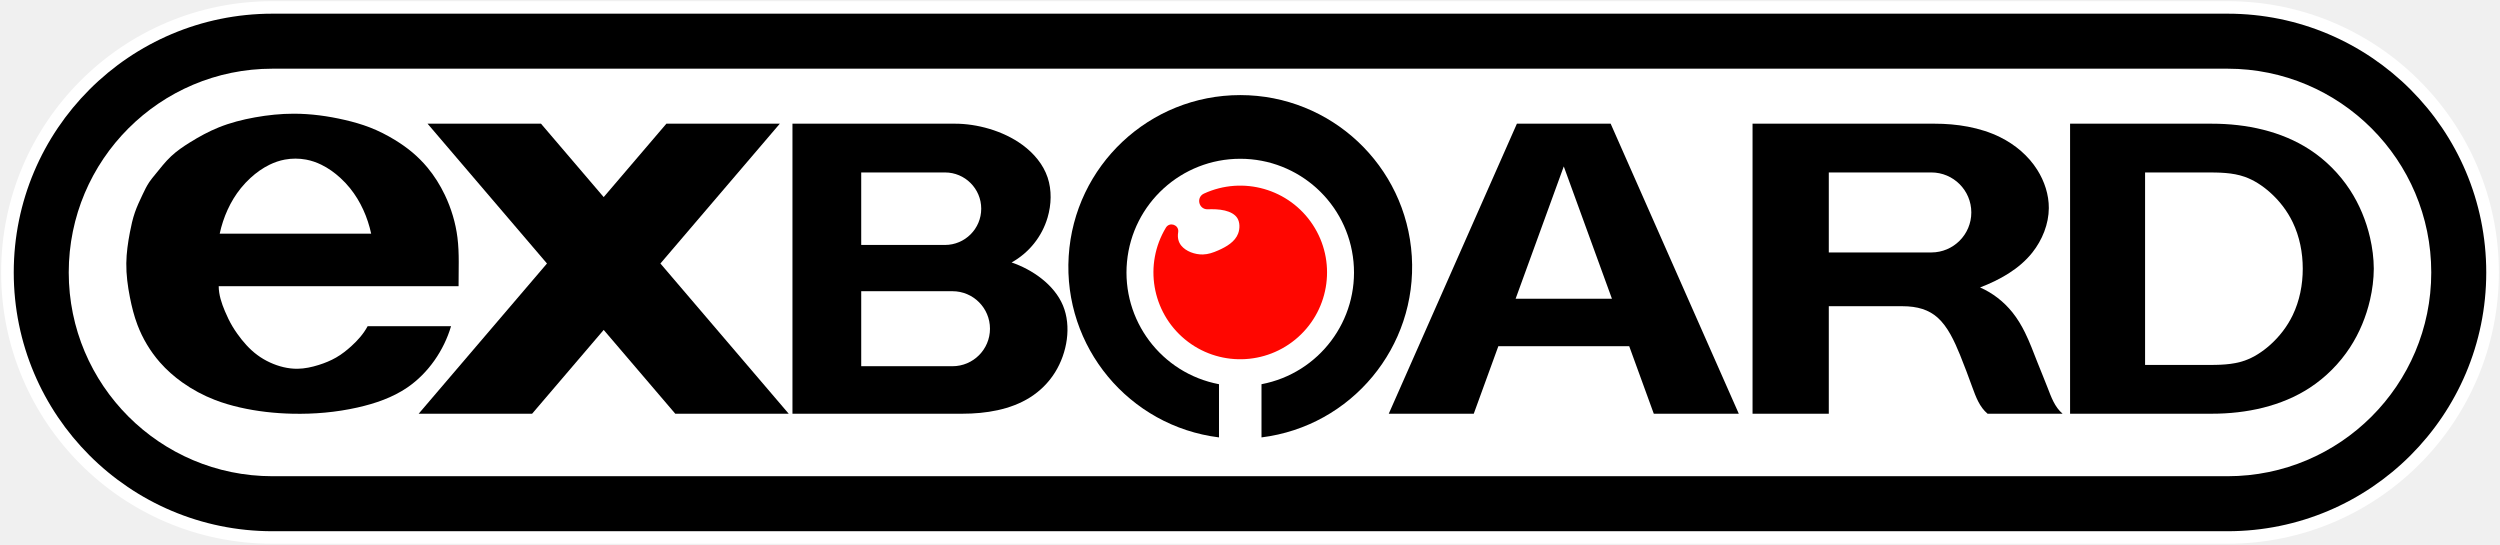
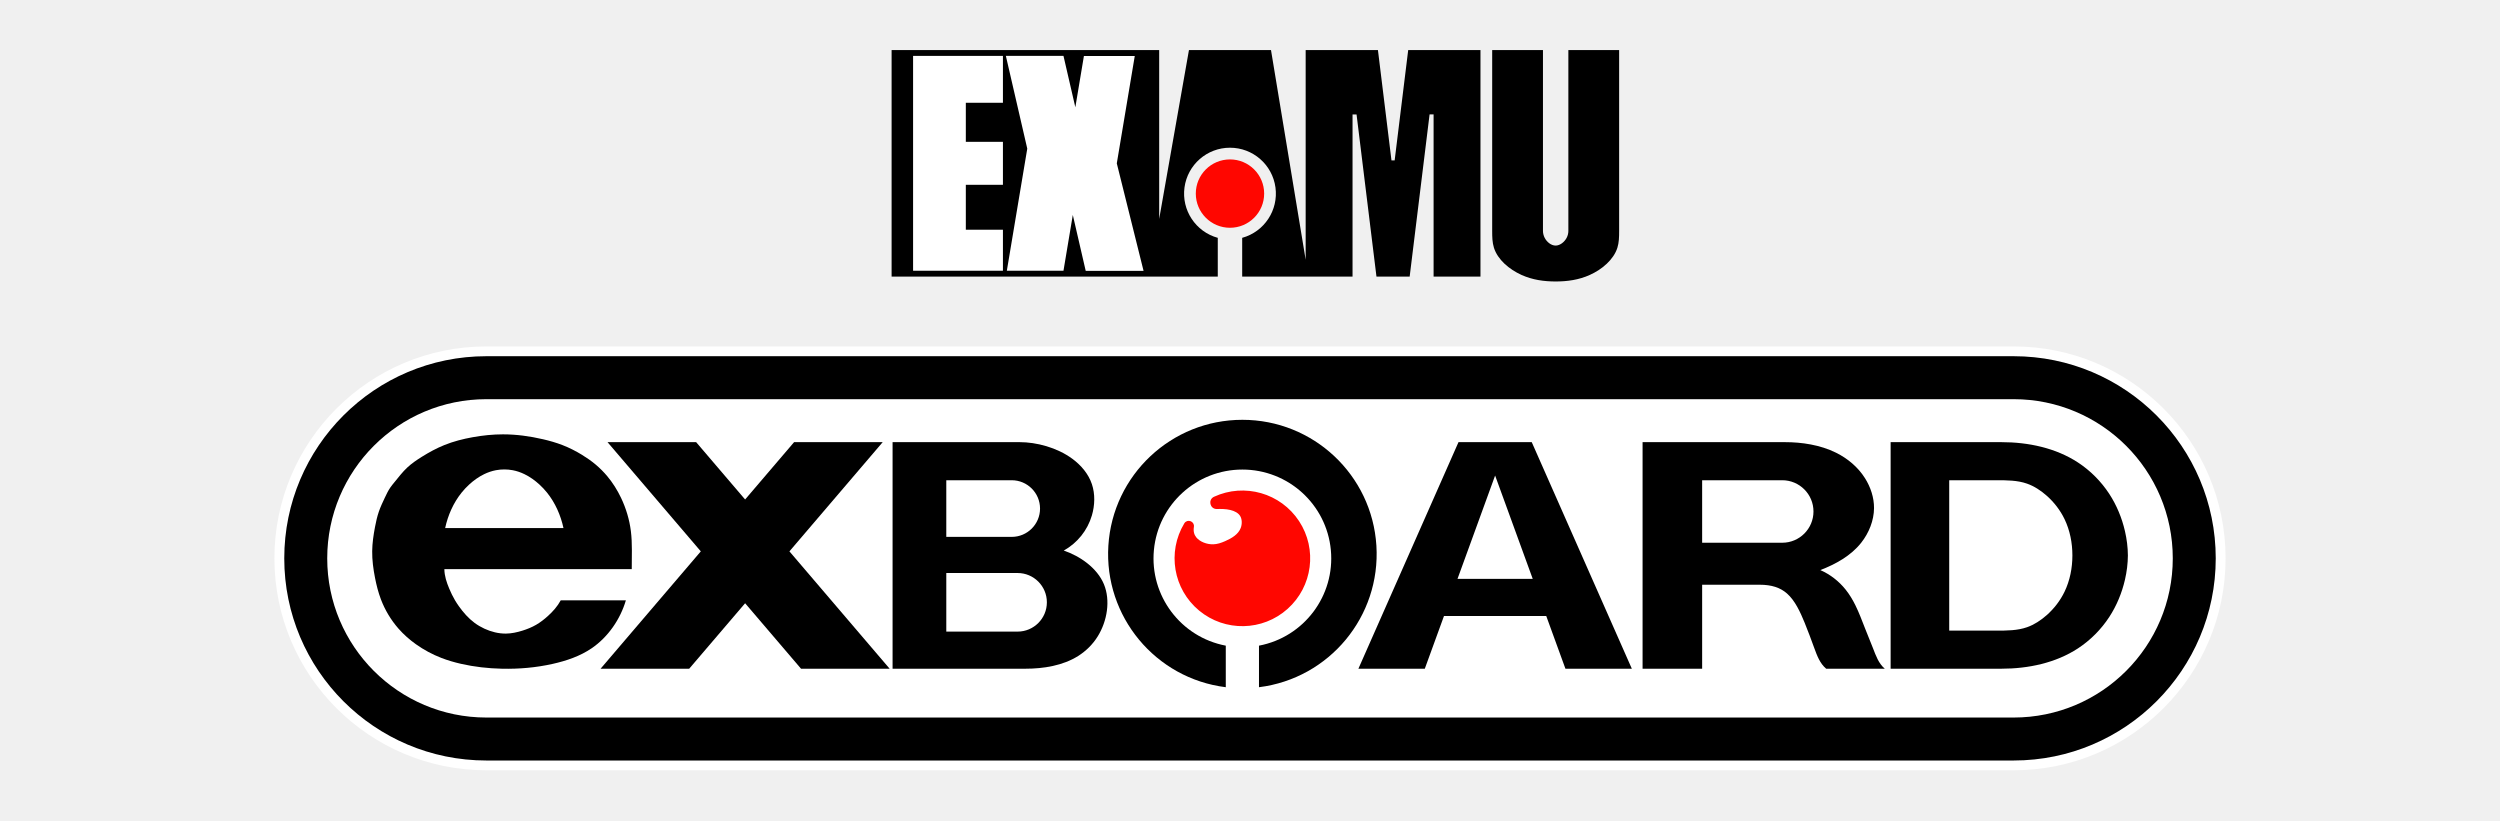
- <svg xmlns="http://www.w3.org/2000/svg" width="999.911mm" height="217.945mm" viewBox="0 0 999.911 217.945" version="1.1" id="svg1" xml:space="preserve">
+ <svg xmlns="http://www.w3.org/2000/svg" width="1280mm" height="420mm" viewBox="0 0 1280 420" version="1.1" id="svg1" xml:space="preserve">
  <defs id="defs1">
    <marker id="DistanceX" orient="auto" refX="0" refY="0" style="overflow:visible">
      <path d="M 3,-3 -3,3 M 0,-5 V 5" style="stroke:#000000;stroke-width:0.5" id="path1" />
    </marker>
    <pattern id="Hatch" patternUnits="userSpaceOnUse" width="8" height="8" x="0" y="0">
      <path d="M8 4 l-4,4" stroke="#000000" stroke-width="0.25" linecap="square" id="path2" />
      <path d="M6 2 l-4,4" stroke="#000000" stroke-width="0.25" linecap="square" id="path3" />
      <path d="M4 0 l-4,4" stroke="#000000" stroke-width="0.25" linecap="square" id="path4" />
    </pattern>
    <symbol id="*Model_Space" />
    <symbol id="*Paper_Space" />
    <symbol id="*Paper_Space0" />
+     <marker id="DistanceX-0" orient="auto" refX="0" refY="0" style="overflow:visible">
+       <path d="M 3,-3 -3,3 M 0,-5 V 5" style="stroke:#000000;stroke-width:0.5" id="path1-9" />
+     </marker>
+     <pattern id="Hatch-4" patternUnits="userSpaceOnUse" width="8" height="8" x="0" y="0">
+       <path d="M8 4 l-4,4" stroke="#000000" stroke-width="0.25" linecap="square" id="path2-8" />
+       <path d="M6 2 l-4,4" stroke="#000000" stroke-width="0.25" linecap="square" id="path3-8" />
+       <path d="M4 0 l-4,4" stroke="#000000" stroke-width="0.25" linecap="square" id="path4-2" />
+     </pattern>
+     <symbol id="*Model_Space-4" />
+     <symbol id="*Paper_Space-5" />
+     <symbol id="*Paper_Space0-5" />
  </defs>
-   <path id="path12" style="display:inline;fill:#ffffff;fill-opacity:1;stroke:none;stroke-width:0.945;stroke-linecap:round" d="M 999.455,108.972 C 999.455,49.05 950.878,0.472 890.956,0.472 H 108.955 C 49.032,0.472 0.455,49.05 0.455,108.972 c 0,59.923 48.577,108.5 108.5,108.5 h 782 c 59.923,-4e-5 108.5,-48.577 108.5,-108.5 z" />
-   <path id="path8" style="display:inline;fill:#000000;fill-opacity:1;stroke:none;stroke-width:0.945;stroke-linecap:round" d="M 108.955,212.472 C 51.81,212.449 5.498,166.117 5.498,108.972 5.498,51.828 51.81,5.496 108.955,5.472 h 782 c 57.145,0.023 103.458,46.355 103.458,103.5 0,57.145 -46.313,103.477 -103.458,103.5 z" />
-   <path id="path16" style="display:inline;fill:#ffffff;fill-opacity:1;stroke:none;stroke-width:0.945;stroke-linecap:round" d="m 972.417,108.972 c 0,-44.996 -36.465,-81.479 -81.462,-81.5 l -782,-10e-7 c -44.996,0.021 -81.462,36.504 -81.462,81.5 0,44.996 36.465,81.479 81.462,81.5 h 782 c 44.996,-0.021 81.462,-36.503 81.462,-81.5 z" />
-   <g id="g6">
-     <path id="path23" style="display:inline;fill:#000000;stroke:none;stroke-width:0.945;stroke-linecap:round;fill-opacity:1" d="m 140.014,75.287 c -1.184,-1.468 -2.48,-2.845 -3.875,-4.123 -2.291,-2.1 -4.849,-3.936 -7.637,-5.292 -1.92,-0.934 -3.948,-1.64 -6.064,-2.037 -1.42,-0.266 -2.878,-0.394 -4.274,-0.394 -1.396,0 -2.854,0.127 -4.274,0.394 -2.116,0.397 -4.144,1.104 -6.064,2.037 -2.788,1.356 -5.347,3.192 -7.637,5.292 -1.395,1.279 -2.69,2.655 -3.875,4.123 -4.224,5.237 -7.031,11.639 -8.445,18.185 h 60.589 c -1.414,-6.546 -4.22,-12.948 -8.445,-18.185 z M 137.929,47.974 c 3.402,0.791 6.761,1.742 10.007,3 3.484,1.35 6.837,3.055 10.031,5.011 2.444,1.497 4.796,3.14 6.986,4.983 2.16,1.818 4.163,3.829 5.972,5.999 2.791,3.347 5.12,7.072 7.004,11.02 2.559,5.363 4.295,11.139 5.033,17.009 0.811,6.451 0.418,13.016 0.452,19.479 H 87.473 c 0.03,3.498 1.147,6.802 2.489,9.996 0.869,2.067 1.832,4.087 2.971,6.004 0.609,1.025 1.268,2.02 1.961,2.998 2.263,3.19 4.89,6.189 8.015,8.51 1.575,1.17 3.277,2.168 5.076,2.997 3.452,1.59 7.26,2.557 11.03,2.511 2.86,-0.035 5.698,-0.653 8.447,-1.516 2.438,-0.765 4.805,-1.722 6.999,-2.991 2.171,-1.256 4.172,-2.817 6.036,-4.509 2.563,-2.327 4.867,-4.9 6.545,-8 h 33.36 c -2.857,9.666 -9.073,18.745 -17.447,24.485 -5.92,4.058 -12.92,6.448 -20.003,8.036 -8.587,1.926 -17.297,2.676 -26.017,2.479 -7.057,-0.159 -14.121,-0.939 -21.002,-2.516 -3.39,-0.777 -6.736,-1.749 -9.98,-3.004 -4.606,-1.782 -9.006,-4.137 -13.034,-7.005 -3.274,-2.331 -6.303,-5.002 -8.956,-8.025 -3.86,-4.397 -6.928,-9.54 -8.995,-15.001 -1.347,-3.559 -2.27,-7.253 -3.006,-10.996 -0.885,-4.502 -1.5,-9.074 -1.443,-13.635 0.051,-4.13 0.652,-8.249 1.429,-12.334 0.518,-2.721 1.113,-5.425 2.014,-8.022 0.829,-2.39 1.917,-4.688 3.007,-6.993 0.841,-1.779 1.683,-3.562 2.782,-5.174 0.672,-0.985 1.441,-1.907 2.201,-2.838 2.092,-2.565 4.112,-5.205 6.508,-7.449 2.259,-2.116 4.853,-3.879 7.507,-5.531 3.693,-2.298 7.503,-4.38 11.506,-5.996 4.637,-1.872 9.534,-3.119 14.483,-4.01 5.142,-0.926 10.341,-1.469 15.544,-1.469 6.859,-5.29e-4 13.727,0.941 20.429,2.5 z" />
-     <path id="path35" style="display:inline;fill:#000000;stroke:none;stroke-width:0.945;stroke-linecap:round;fill-opacity:1" d="m 264.141,105.391 51.314,60.082 h -45.371 l -28.629,-33.521 -28.63,33.521 H 167.455 l 51.315,-60.082 -47.759,-55.918 45.37,0 25.073,29.357 25.073,-29.357 h 45.371 l -47.758,55.918" />
-     <path id="path48" style="display:inline;fill:#000000;stroke:none;stroke-width:0.945;stroke-linecap:round;fill-opacity:1" d="m 408.963,57.97 c 4.596,3.38 8.3,7.818 10.041,12.997 1.7,5.056 1.529,10.82 -0.006,16.035 -2.246,7.631 -7.414,14.088 -14.39,17.971 8.224,2.808 17.059,8.828 20.553,17.244 3.435,8.274 1.707,18.864 -3.185,26.719 -2.58,4.143 -6.04,7.524 -10.033,10.037 -7.811,4.914 -17.662,6.5 -26.987,6.5 l -68,-3e-5 V 49.472 l 65.083,6e-6 c 8.484,7e-6 19.023,2.687 26.924,8.497 z m -13.007,73.503 c 0,-8.284 -6.716,-15 -15,-15 l -36.499,-5e-5 v 30 l 36.499,3e-5 c 8.284,3e-5 15,-6.716 15,-15 z M 344.456,68.973 v 29 l 33.499,1.8e-5 c 8.008,1.9e-5 14.5,-6.492 14.5,-14.5 0,-8.008 -6.492,-14.5 -14.5,-14.5 z" />
-     <path id="path52" style="display:inline;fill:#000000;stroke:none;stroke-width:0.945;stroke-linecap:round;fill-opacity:1" d="m 504.555,153.671 c 23.062,-4.385 39.002,-25.597 36.799,-48.962 -2.203,-23.364 -21.825,-41.205 -45.299,-41.205 -23.473,0 -43.095,17.841 -45.299,41.205 -2.203,23.365 13.737,44.577 36.799,48.962 V 174.945 c -36.038,-4.49 -62.368,-36.237 -60.117,-72.47 2.251,-36.232 32.304,-64.442 68.617,-64.442 36.313,0 66.366,28.21 68.617,64.442 2.251,36.233 -24.079,67.98 -60.117,72.47 z" />
-     <path id="path67" style="display:inline;fill:#000000;stroke:none;stroke-width:0.945;stroke-linecap:round;fill-opacity:1" d="M 625.454,66.563 606.198,119.472 h 38.515 z M 606.706,49.472 h 37.499 L 695.455,165.472 h -33.999 l -9.827,-27 h -52.348 l -9.827,27 h -33.999 z" />
-     <path d="M 700.956,49.472 V 165.473 h 30.498 v -43 h 29.411 c 6.149,-6e-5 10.605,1.462 14.055,4.508 4.092,3.613 6.768,9.454 9.034,15 1.79,4.382 3.325,8.579 4.918,12.932 1.416,3.869 2.877,7.862 6.084,10.56 h 30.001 c -3.158,-2.704 -4.534,-6.637 -6.009,-10.452 -1.313,-3.395 -2.704,-6.697 -4.027,-10.043 -1.592,-4.026 -3.085,-8.117 -5.015,-12.014 -1.401,-2.83 -3.033,-5.558 -5.006,-8.021 -3.434,-4.287 -7.903,-7.774 -12.943,-9.97 7.79,-3.004 15.618,-7.275 20.935,-14 3.961,-5.01 6.527,-11.381 6.565,-17.737 0.033,-5.38 -1.745,-10.751 -4.635,-15.323 -3.567,-5.642 -8.828,-10.067 -14.837,-13.044 -8.106,-4.016 -17.574,-5.396 -26.098,-5.396 z m 30.498,19.5 h 41.002 c 8.836,-2.2e-5 16,7.163 16,16 0,8.837 -7.163,16 -16,16 h -41.002 z" style="display:inline;stroke:none;stroke-width:0.945;stroke-linecap:round;fill:#000000;fill-opacity:1" id="path5" />
-     <path d="M 827.956,49.472 V 165.473 h 56.698 c 13.872,3e-5 27.859,-2.982 39.199,-10.398 6.365,-4.163 11.895,-9.722 16.068,-16.122 3.785,-5.806 6.453,-12.302 8.008,-19.033 0.944,-4.087 1.478,-8.259 1.504,-12.447 -0.026,-4.188 -0.56,-8.361 -1.504,-12.447 -1.555,-6.73 -4.223,-13.227 -8.008,-19.033 -4.173,-6.399 -9.703,-11.959 -16.068,-16.121 -11.34,-7.416 -25.327,-10.398 -39.199,-10.398 z m 29.999,19.5 h 24.001 c 5.562,-2.1e-5 10.925,0.01 15.861,1.751 3.651,1.288 7.067,3.525 10.058,6.178 3.821,3.39 6.947,7.461 9.133,11.998 2.754,5.717 4.016,12.173 4.013,18.572 0.003,6.399 -1.259,12.855 -4.013,18.572 -2.186,4.537 -5.312,8.608 -9.133,11.998 -2.991,2.654 -6.407,4.89 -10.058,6.178 -4.935,1.742 -10.298,1.752 -15.861,1.752 h -24.001 z" style="display:inline;stroke:none;stroke-width:0.945;stroke-linecap:round;fill:#000000;fill-opacity:1" id="path6" />
+   <g id="g3" transform="translate(40.00001,-30)">
+     <path id="path12" style="display:inline;fill:#ffffff;fill-opacity:1;stroke:none;stroke-width:0.945;stroke-linecap:round" d="m 1099.5,315.881 c 0,-59.923 -48.577,-108.5 -108.5,-108.5 H 209 c -59.923,3e-5 -108.5,48.577 -108.5,108.5 0,59.923 48.577,108.5 108.5,108.5 h 782 c 59.923,-4e-5 108.5,-48.577 108.5,-108.5 z" />
+     <path id="path8" style="display:inline;fill:#000000;fill-opacity:1;stroke:none;stroke-width:0.945;stroke-linecap:round" d="m 209,419.381 c -57.145,-0.023 -103.458,-46.355 -103.458,-103.5 0,-57.145 46.313,-103.477 103.458,-103.5 h 782 c 57.145,0.023 103.457,46.355 103.457,103.5 0,57.145 -46.313,103.477 -103.457,103.5 z" />
+     <path id="path16" style="display:inline;fill:#ffffff;fill-opacity:1;stroke:none;stroke-width:0.945;stroke-linecap:round" d="m 1072.462,315.881 c 0,-44.996 -36.465,-81.479 -81.462,-81.5 H 209 c -44.996,0.021 -81.462,36.504 -81.462,81.5 0,44.996 36.465,81.479 81.462,81.5 h 782 c 44.996,-0.021 81.462,-36.503 81.462,-81.5 z" />
+     <g id="g6" transform="translate(100.0446,206.9087)">
+       <path id="path23" style="display:inline;fill:#000000;fill-opacity:1;stroke:none;stroke-width:0.945;stroke-linecap:round" d="m 140.014,75.287 c -1.184,-1.468 -2.48,-2.845 -3.875,-4.123 -2.291,-2.1 -4.849,-3.936 -7.637,-5.292 -1.92,-0.934 -3.948,-1.64 -6.064,-2.037 -1.42,-0.266 -2.878,-0.394 -4.274,-0.394 -1.396,0 -2.854,0.127 -4.274,0.394 -2.116,0.397 -4.144,1.104 -6.064,2.037 -2.788,1.356 -5.347,3.192 -7.637,5.292 -1.395,1.279 -2.69,2.655 -3.875,4.123 -4.224,5.237 -7.031,11.639 -8.445,18.185 h 60.589 c -1.414,-6.546 -4.22,-12.948 -8.445,-18.185 z M 137.929,47.974 c 3.402,0.791 6.761,1.742 10.007,3 3.484,1.35 6.837,3.055 10.031,5.011 2.444,1.497 4.796,3.14 6.986,4.983 2.16,1.818 4.163,3.829 5.972,5.999 2.791,3.347 5.12,7.072 7.004,11.02 2.559,5.363 4.295,11.139 5.033,17.009 0.811,6.451 0.418,13.016 0.452,19.479 H 87.473 c 0.03,3.498 1.147,6.802 2.489,9.996 0.869,2.067 1.832,4.087 2.971,6.004 0.609,1.025 1.268,2.02 1.961,2.998 2.263,3.19 4.89,6.189 8.015,8.51 1.575,1.17 3.277,2.168 5.076,2.997 3.452,1.59 7.26,2.557 11.03,2.511 2.86,-0.035 5.698,-0.653 8.447,-1.516 2.438,-0.765 4.805,-1.722 6.999,-2.991 2.171,-1.256 4.172,-2.817 6.036,-4.509 2.563,-2.327 4.867,-4.9 6.545,-8 h 33.36 c -2.857,9.666 -9.073,18.745 -17.447,24.485 -5.92,4.058 -12.92,6.448 -20.003,8.036 -8.587,1.926 -17.297,2.676 -26.017,2.479 -7.057,-0.159 -14.121,-0.939 -21.002,-2.516 -3.39,-0.777 -6.736,-1.749 -9.98,-3.004 -4.606,-1.782 -9.006,-4.137 -13.034,-7.005 -3.274,-2.331 -6.303,-5.002 -8.956,-8.025 -3.86,-4.397 -6.928,-9.54 -8.995,-15.001 -1.347,-3.559 -2.27,-7.253 -3.006,-10.996 -0.885,-4.502 -1.5,-9.074 -1.443,-13.635 0.051,-4.13 0.652,-8.249 1.429,-12.334 0.518,-2.721 1.113,-5.425 2.014,-8.022 0.829,-2.39 1.917,-4.688 3.007,-6.993 0.841,-1.779 1.683,-3.562 2.782,-5.174 0.672,-0.985 1.441,-1.907 2.201,-2.838 2.092,-2.565 4.112,-5.205 6.508,-7.449 2.259,-2.116 4.853,-3.879 7.507,-5.531 3.693,-2.298 7.503,-4.38 11.506,-5.996 4.637,-1.872 9.534,-3.119 14.483,-4.01 5.142,-0.926 10.341,-1.469 15.544,-1.469 6.859,-5.29e-4 13.727,0.941 20.429,2.5 z" />
+       <path id="path35" style="display:inline;fill:#000000;fill-opacity:1;stroke:none;stroke-width:0.945;stroke-linecap:round" d="m 264.141,105.391 51.314,60.082 h -45.371 l -28.629,-33.521 -28.63,33.521 H 167.455 l 51.315,-60.082 -47.759,-55.918 h 45.37 l 25.073,29.357 25.073,-29.357 h 45.371 l -47.758,55.918" />
+       <path id="path48" style="display:inline;fill:#000000;fill-opacity:1;stroke:none;stroke-width:0.945;stroke-linecap:round" d="m 408.963,57.97 c 4.596,3.38 8.3,7.818 10.041,12.997 1.7,5.056 1.529,10.82 -0.006,16.035 -2.246,7.631 -7.414,14.088 -14.39,17.971 8.224,2.808 17.059,8.828 20.553,17.244 3.435,8.274 1.707,18.864 -3.185,26.719 -2.58,4.143 -6.04,7.524 -10.033,10.037 -7.811,4.914 -17.662,6.5 -26.987,6.5 l -68,-3e-5 V 49.472 l 65.083,6e-6 c 8.484,7e-6 19.023,2.687 26.924,8.497 z m -13.007,73.503 c 0,-8.284 -6.716,-15 -15,-15 l -36.499,-5e-5 v 30 l 36.499,3e-5 c 8.284,3e-5 15,-6.716 15,-15 z M 344.456,68.973 v 29 l 33.499,1.8e-5 c 8.008,1.9e-5 14.5,-6.492 14.5,-14.5 0,-8.008 -6.492,-14.5 -14.5,-14.5 z" />
+       <path id="path52" style="display:inline;fill:#000000;fill-opacity:1;stroke:none;stroke-width:0.945;stroke-linecap:round" d="m 504.555,153.671 c 23.062,-4.385 39.002,-25.597 36.799,-48.962 -2.203,-23.364 -21.825,-41.205 -45.299,-41.205 -23.473,0 -43.095,17.841 -45.299,41.205 -2.203,23.365 13.737,44.577 36.799,48.962 V 174.945 c -36.038,-4.49 -62.368,-36.237 -60.117,-72.47 2.251,-36.232 32.304,-64.442 68.617,-64.442 36.313,0 66.366,28.21 68.617,64.442 2.251,36.233 -24.079,67.98 -60.117,72.47 z" />
+       <path id="path67" style="display:inline;fill:#000000;fill-opacity:1;stroke:none;stroke-width:0.945;stroke-linecap:round" d="M 625.454,66.563 606.198,119.472 h 38.515 z M 606.706,49.472 h 37.499 L 695.455,165.472 h -33.999 l -9.827,-27 h -52.348 l -9.827,27 h -33.999 z" />
+       <path d="M 700.956,49.472 V 165.473 h 30.498 v -43 h 29.411 c 6.149,-6e-5 10.605,1.462 14.055,4.508 4.092,3.613 6.768,9.454 9.034,15 1.79,4.382 3.325,8.579 4.918,12.932 1.416,3.869 2.877,7.862 6.084,10.56 h 30.001 c -3.158,-2.704 -4.534,-6.637 -6.009,-10.452 -1.313,-3.395 -2.704,-6.697 -4.027,-10.043 -1.592,-4.026 -3.085,-8.117 -5.015,-12.014 -1.401,-2.83 -3.033,-5.558 -5.006,-8.021 -3.434,-4.287 -7.903,-7.774 -12.943,-9.97 7.79,-3.004 15.618,-7.275 20.935,-14 3.961,-5.01 6.527,-11.381 6.565,-17.737 0.033,-5.38 -1.745,-10.751 -4.635,-15.323 -3.567,-5.642 -8.828,-10.067 -14.837,-13.044 -8.106,-4.016 -17.574,-5.396 -26.098,-5.396 z m 30.498,19.5 h 41.002 c 8.836,-2.2e-5 16,7.163 16,16 0,8.837 -7.163,16 -16,16 h -41.002 z" style="display:inline;fill:#000000;fill-opacity:1;stroke:none;stroke-width:0.945;stroke-linecap:round" id="path5" />
+       <path d="M 827.956,49.472 V 165.473 h 56.698 c 13.872,3e-5 27.859,-2.982 39.199,-10.398 6.365,-4.163 11.895,-9.722 16.068,-16.122 3.785,-5.806 6.453,-12.302 8.008,-19.033 0.944,-4.087 1.478,-8.259 1.504,-12.447 -0.026,-4.188 -0.56,-8.361 -1.504,-12.447 -1.555,-6.73 -4.223,-13.227 -8.008,-19.033 -4.173,-6.399 -9.703,-11.959 -16.068,-16.121 -11.34,-7.416 -25.327,-10.398 -39.199,-10.398 z m 29.999,19.5 h 24.001 c 5.562,-2.1e-5 10.925,0.01 15.861,1.751 3.651,1.288 7.067,3.525 10.058,6.178 3.821,3.39 6.947,7.461 9.133,11.998 2.754,5.717 4.016,12.173 4.013,18.572 0.003,6.399 -1.259,12.855 -4.013,18.572 -2.186,4.537 -5.312,8.608 -9.133,11.998 -2.991,2.654 -6.407,4.89 -10.058,6.178 -4.935,1.742 -10.298,1.752 -15.861,1.752 h -24.001 z" style="display:inline;fill:#000000;fill-opacity:1;stroke:none;stroke-width:0.945;stroke-linecap:round" id="path6" />
+     </g>
+     <path id="path56" style="display:inline;fill:#ff0600;fill-opacity:1;stroke:#ff0600;stroke-width:0.945;stroke-linecap:round;stroke-opacity:1" d="m 583.05,290.144 c 1.968,-0.061 4.565,-0.082 7.019,0.515 2.159,0.526 4.208,1.531 5.272,3.251 1.132,1.829 1.15,4.467 0.353,6.578 -1.307,3.457 -4.803,5.502 -8.209,7 -2.058,0.905 -4.084,1.612 -6.302,1.669 -3.333,0.087 -7.1,-1.29 -9.059,-3.734 -1.175,-1.466 -1.7,-3.317 -1.316,-5.73 0.379,-2.383 -2.806,-3.545 -4.05,-1.477 -8.74,14.519 -5.548,33.247 7.506,44.049 13.054,10.801 32.042,10.426 44.669,-0.876 12.627,-11.302 15.096,-30.133 5.802,-44.299 -9.294,-14.167 -27.555,-19.408 -42.951,-12.324 -2.791,1.284 -1.805,5.473 1.266,5.377 z" />
+     <g id="g1" transform="matrix(0.2645833,0,0,0.2645833,100.5,127.6188)">
+       <path id="path54" style="fill:#000000;fill-opacity:1;stroke:none;stroke-width:3.571;stroke-linecap:round" d="m 1194.33,166.299 h 631.18 V 91.289 c -42.843,-11.821 -70.355,-53.496 -64.39,-97.531 5.965,-44.035 43.57,-76.864 88.015,-76.864 44.445,0 82.049,32.829 88.015,76.864 5.966,44.035 -21.546,85.71 -64.393,97.531 V 166.299 h 213.54 v -313.701 h 7.78 l 38.52,313.701 h 64.25 l 38.54,-313.919 h 7.76 v 313.919 h 90.71 v -438.425 h -139.84 l -26.22,213.543 h -6.15 L 2135.43,-272.126 H 1995.59 V 133.725 L 1928.5,-272.126 H 1769.76 L 1712.13,54.754 V -272.126 h -517.8" />
+       <path id="path63" style="fill:#000000;fill-opacity:1;stroke:none;stroke-width:3.571;stroke-linecap:round" d="m 2356.54,-272.126 h 98.26 V 78.137 c 0,4.082 1.087,8.828 3.318,13.152 4.278,8.289 12.763,15.031 21.248,14.983 8.485,-0.048 16.971,-6.886 21.248,-14.983 2.232,-4.224 3.318,-8.791 3.321,-13.152 V -272.126 h 98.26 V 78.137 c 0,11.582 -0.253,22.273 -3.351,32.207 -7.18,23.029 -29.633,41.993 -53.413,52.741 -21.312,9.633 -43.69,12.667 -66.069,12.662 -22.378,-0.005 -44.757,-3.049 -66.069,-12.662 -23.781,-10.727 -46.233,-29.634 -53.413,-52.741 -3.097,-9.968 -3.353,-20.718 -3.351,-32.207 z" />
+     </g>
+     <g id="g2" transform="matrix(0.2645833,0,0,0.2645833,100.5,127.6188)">
+       <path id="path16-5" style="fill:#ffffff;fill-opacity:1;stroke:none;stroke-width:3.571;stroke-linecap:round" d="M 1409.76,154.961 V 75.591 h -71.81 v -86.929 h 71.81 v -83.15 h -71.81 v -75.591 h 71.81 v -90.708 h -173.85 v 415.748 z" />
+       <path id="path28" style="fill:#ffffff;fill-opacity:1;stroke:none;stroke-width:3.571;stroke-linecap:round" d="m 1415.43,-260.787 h 111.5 l 22.95,99.404 16.6,-99.216 h 98.4 l -34.77,207.772 51.78,207.975 H 1569.95 L 1544.99,47.027 1526.93,154.961 h -109.61 l 39.54,-236.29 z" />
+     </g>
+     <path d="m 607.25,129.119 a 17.5,17.5 0 0 0 -35,0 17.5,17.5 0 0 0 35,0 z" style="fill:#ff0600;fill-opacity:1;stroke:none;stroke-width:0.945;stroke-linecap:round" id="path55" />
  </g>
-   <path id="path56" style="display:inline;fill:#ff0600;fill-opacity:1;stroke:#ff0600;stroke-width:0.945;stroke-linecap:round;stroke-opacity:1" d="m 483.005,83.235 c 1.968,-0.061 4.565,-0.082 7.019,0.515 2.159,0.526 4.208,1.531 5.272,3.251 1.132,1.829 1.15,4.467 0.353,6.578 -1.307,3.457 -4.803,5.502 -8.209,7 -2.058,0.905 -4.084,1.612 -6.302,1.669 -3.333,0.087 -7.1,-1.29 -9.059,-3.734 -1.175,-1.466 -1.7,-3.317 -1.316,-5.73 0.379,-2.383 -2.806,-3.545 -4.05,-1.477 -8.74,14.519 -5.548,33.247 7.506,44.049 13.054,10.801 32.042,10.426 44.669,-0.876 12.627,-11.302 15.096,-30.133 5.802,-44.299 -9.294,-14.167 -27.555,-19.408 -42.951,-12.324 -2.791,1.284 -1.805,5.473 1.266,5.377 z" />
</svg>
